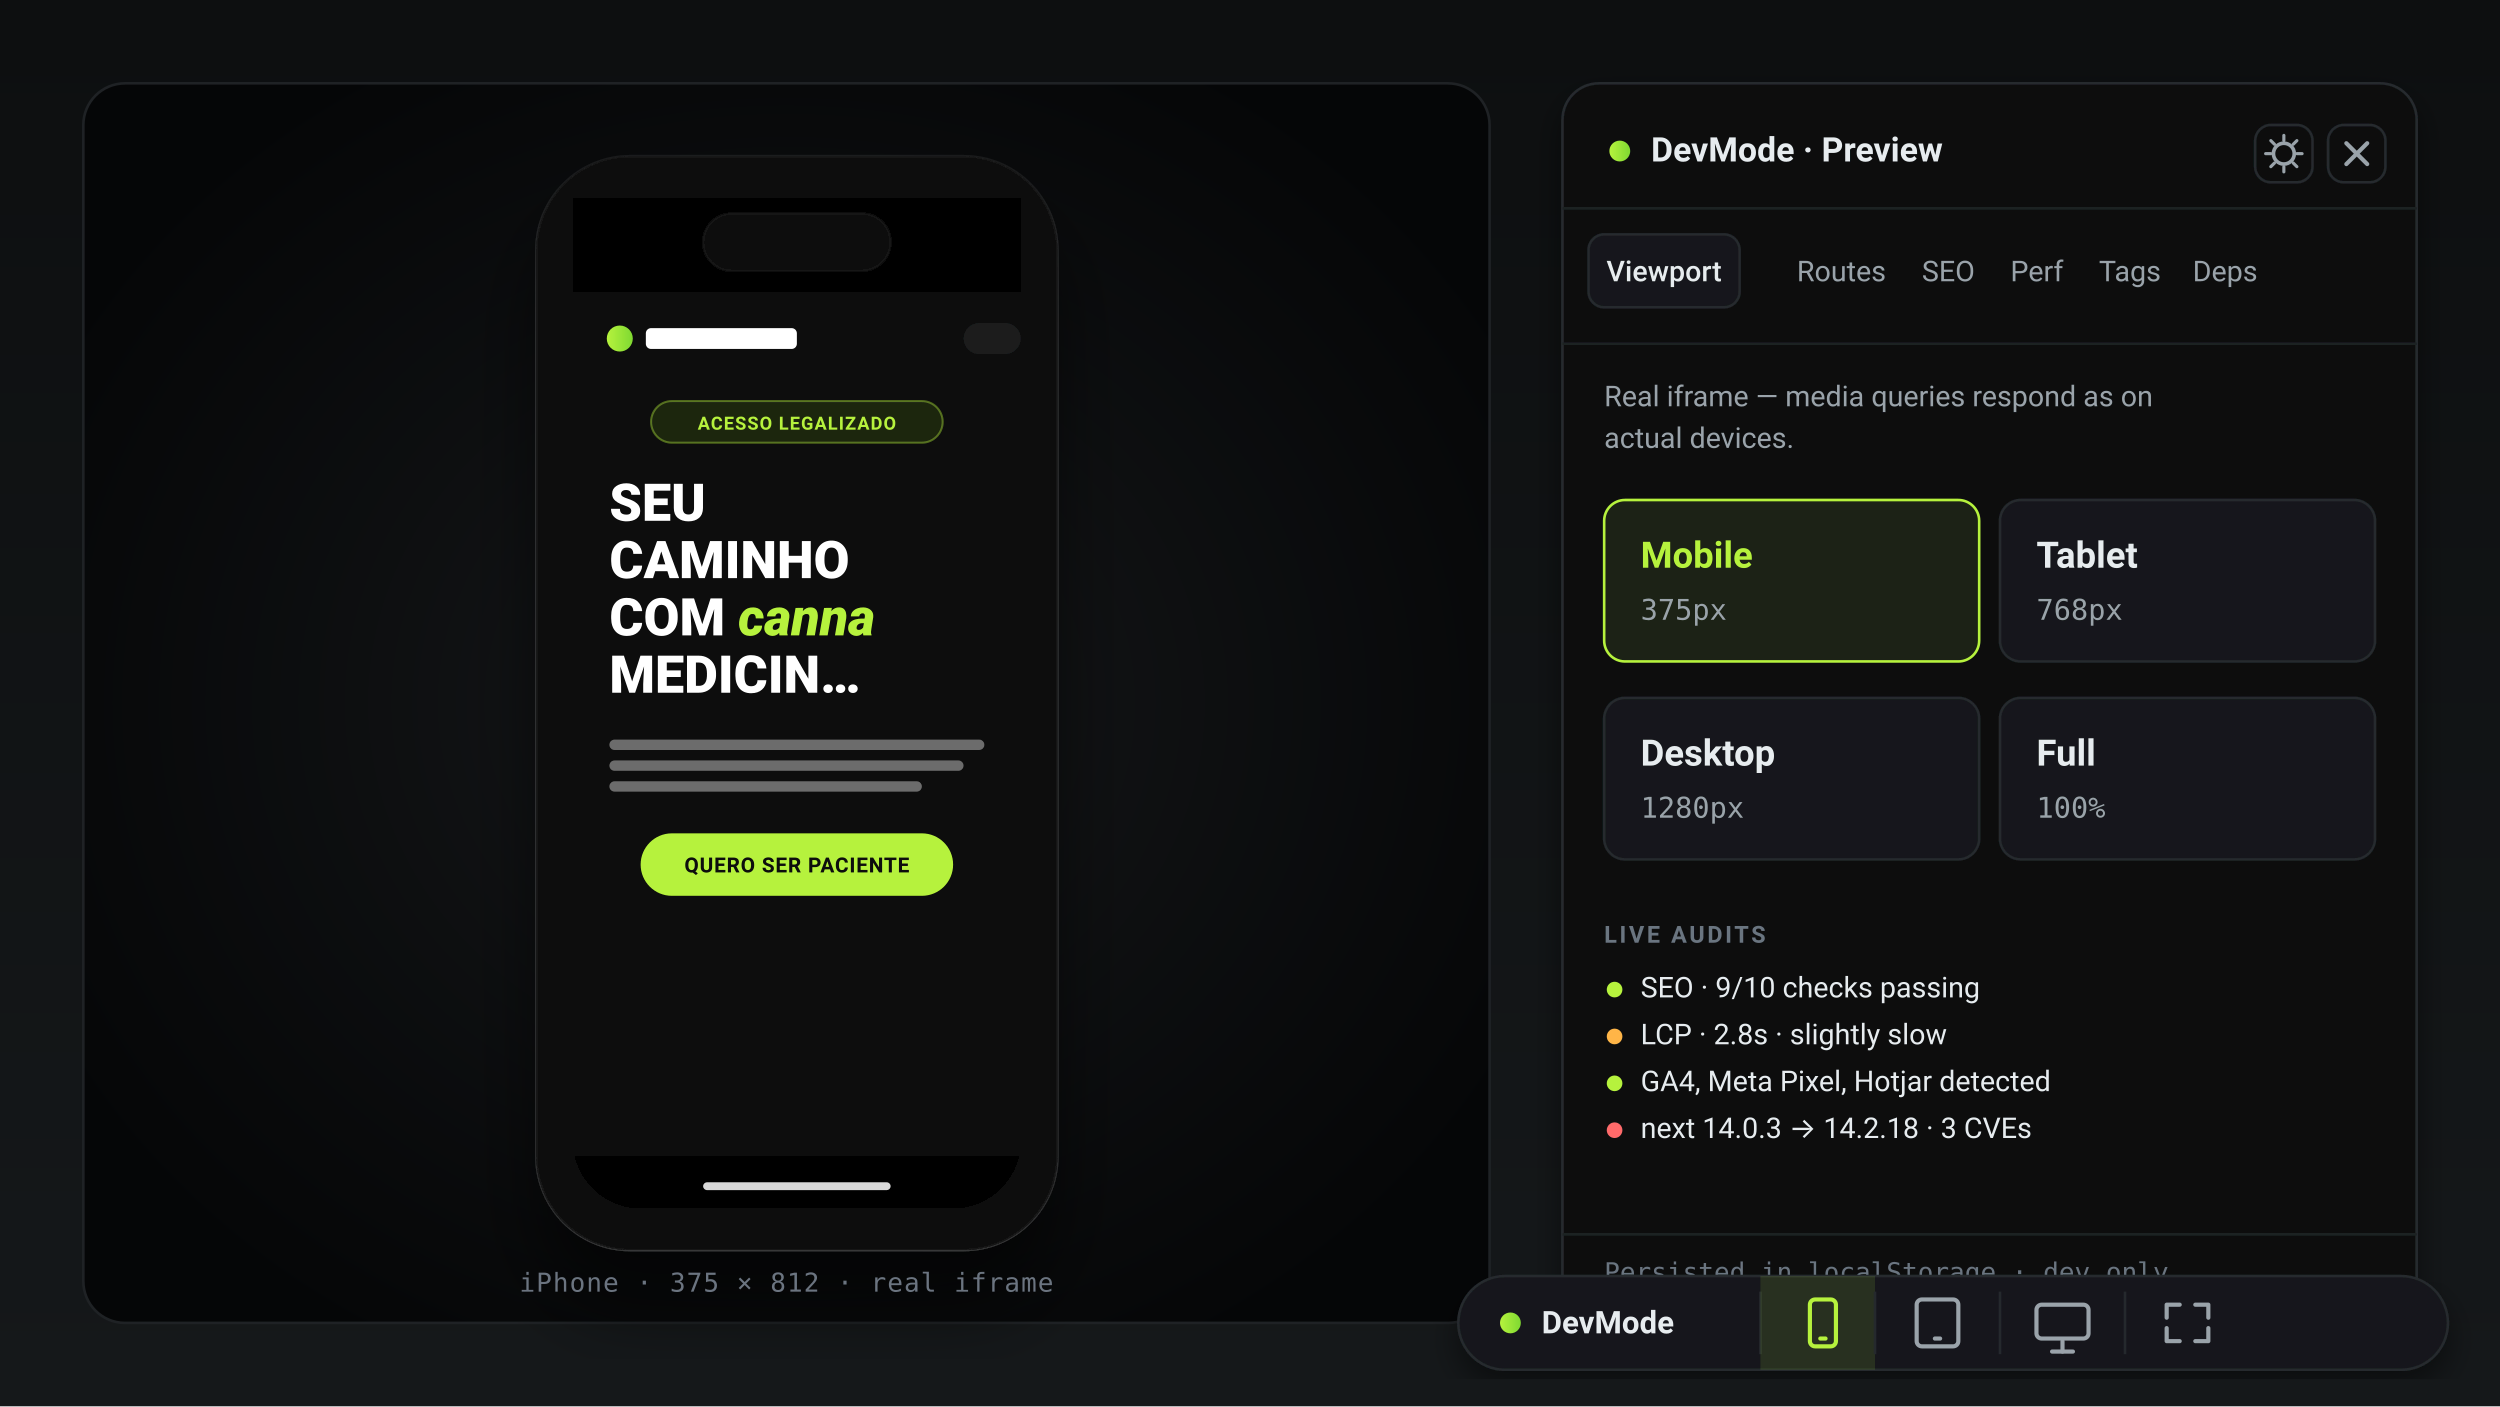
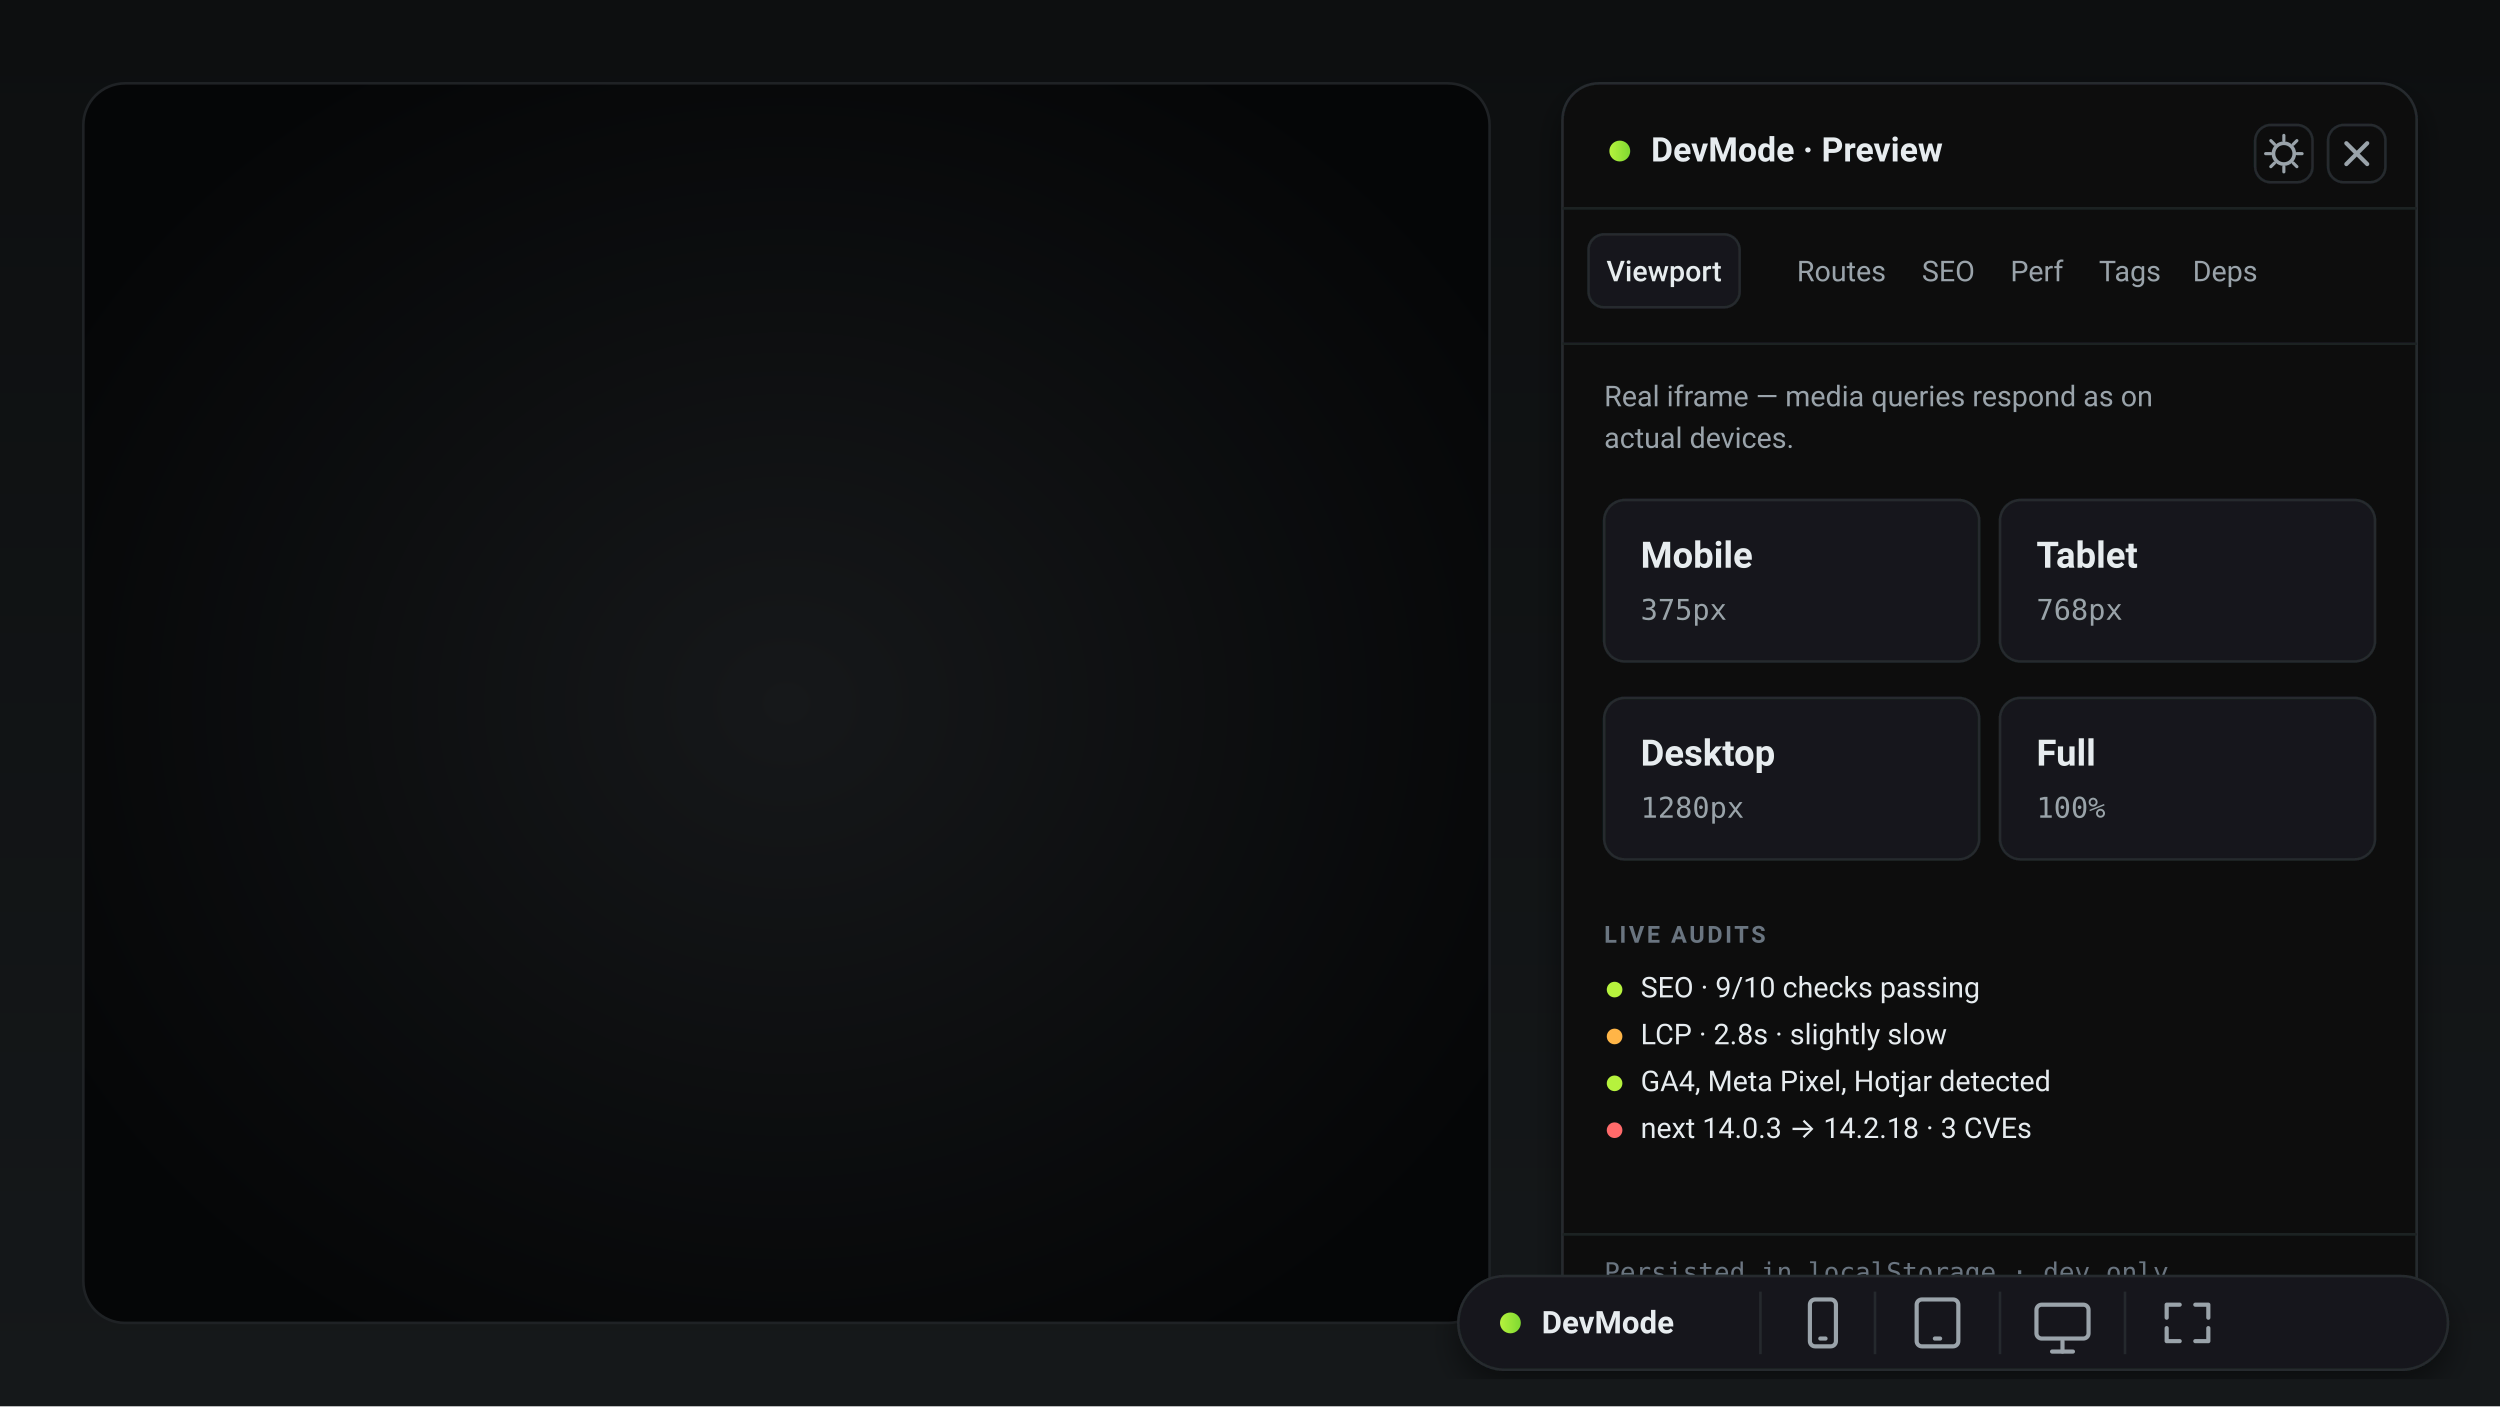
- <svg xmlns="http://www.w3.org/2000/svg" viewBox="0 0 960 540" width="960" height="540" role="img" aria-label="DevMode Preview overview">
+ <svg xmlns="http://www.w3.org/2000/svg" viewBox="0 0 960 540" width="960" height="540" role="img" aria-label="DevMode Preview: live viewport switching demo">
  <defs>
    <linearGradient id="bg" x1="0" y1="0" x2="0" y2="1">
      <stop offset="0" stop-color="#0d0f10" />
      <stop offset="1" stop-color="#15181a" />
    </linearGradient>
    <radialGradient id="stage" cx="50%" cy="50%" r="60%">
      <stop offset="0" stop-color="#16181a" />
      <stop offset="1" stop-color="#050607" />
    </radialGradient>
    <linearGradient id="accent" x1="0" y1="0" x2="1" y2="0">
      <stop offset="0" stop-color="#b6f23d" />
      <stop offset="1" stop-color="#7fd932" />
    </linearGradient>
    <filter id="shadow" x="-10%" y="-10%" width="120%" height="120%">
      <feGaussianBlur in="SourceAlpha" stdDeviation="6" />
      <feOffset dx="0" dy="6" result="o" />
      <feComponentTransfer>
        <feFuncA type="linear" slope="0.45" />
      </feComponentTransfer>
      <feMerge>
        <feMergeNode />
        <feMergeNode in="SourceGraphic" />
      </feMerge>
    </filter>
-     <filter id="phoneShadow" x="-20%" y="-10%" width="140%" height="120%">
+     <filter id="deviceShadow" x="-20%" y="-10%" width="140%" height="120%">
      <feGaussianBlur in="SourceAlpha" stdDeviation="14" />
      <feOffset dx="0" dy="22" result="o" />
      <feComponentTransfer>
        <feFuncA type="linear" slope="0.55" />
      </feComponentTransfer>
      <feMerge>
        <feMergeNode />
        <feMergeNode in="SourceGraphic" />
      </feMerge>
    </filter>
+     <clipPath id="screenMobile">
+       <rect x="0" y="0" width="172" height="332" rx="0" />
+     </clipPath>
+     <clipPath id="screenTablet">
+       <rect x="0" y="0" width="290" height="378" rx="0" />
+     </clipPath>
+     <clipPath id="screenDesktop">
+       <rect x="0" y="0" width="460" height="278" rx="0" />
+     </clipPath>
+     <clipPath id="screenFull">
+       <rect x="0" y="0" width="500" height="376" rx="0" />
+     </clipPath>
    <style>
      .mono { font-family: ui-monospace, SFMono-Regular, "JetBrains Mono", Menlo, Consolas, monospace; }
      .sans { font-family: ui-sans-serif, system-ui, -apple-system, "Segoe UI", Roboto, sans-serif; }
+ 
      .pulse { animation: p 2s ease-in-out infinite; transform-origin: center; transform-box: fill-box; }
      @keyframes p { 0%,100% { opacity:1; transform:scale(1); } 50% { opacity:.7; transform:scale(1.15); } }
+ 
+       /* 10s loop, 4 scenes * 2.5s each, with 0.5s crossfade */
+       .scene-mobile  { opacity: 0; animation: scene-mobile  10s ease-in-out infinite; }
+       .scene-tablet  { opacity: 0; animation: scene-tablet  10s ease-in-out infinite; }
+       .scene-desktop { opacity: 0; animation: scene-desktop 10s ease-in-out infinite; }
+       .scene-full    { opacity: 0; animation: scene-full    10s ease-in-out infinite; }
+ 
+       @keyframes scene-mobile  { 0%, 22% { opacity: 1; } 28%, 95% { opacity: 0; } 100% { opacity: 1; } }
+       @keyframes scene-tablet  { 0%, 22% { opacity: 0; } 28%, 47% { opacity: 1; } 53%, 100% { opacity: 0; } }
+       @keyframes scene-desktop { 0%, 47% { opacity: 0; } 53%, 72% { opacity: 1; } 78%, 100% { opacity: 0; } }
+       @keyframes scene-full    { 0%, 72% { opacity: 0; } 78%, 95% { opacity: 1; } 100% { opacity: 0; } }
    </style>
  </defs>
  <rect width="960" height="540" fill="url(#bg)" />
  <rect x="32" y="32" width="540" height="476" rx="16" fill="url(#stage)" stroke="#1f2225" />
-   <g transform="translate(206,60)" filter="url(#phoneShadow)">
-     <rect x="0" y="0" width="200" height="420" rx="36" fill="#0a0a0a" stroke="rgba(255,255,255,0.06)" />
-     <rect x="14" y="16" width="172" height="388" rx="26" fill="#000" />
-     <rect x="14" y="16" width="172" height="36" fill="#000" />
-     <rect x="64" y="22" width="72" height="22" rx="11" fill="#0a0a0a" stroke="rgba(255,255,255,0.06)" />
-     <g transform="translate(14,52)">
-       <rect width="172" height="332" fill="#0a0a0a" />
-       <g transform="translate(12,12)">
-         <circle cx="6" cy="6" r="5" fill="url(#accent)" />
-         <rect x="16" y="2" width="58" height="8" rx="2" fill="#fff" />
-         <rect x="138" y="0" width="22" height="12" rx="6" fill="#1a1d1f" />
-       </g>
-       <rect x="30" y="42" width="112" height="16" rx="8" fill="rgba(182,242,61,0.12)" stroke="rgba(182,242,61,0.4)" stroke-width="0.8" />
-       <text x="86" y="53" text-anchor="middle" font-size="7" font-weight="700" fill="#b6f23d" class="sans" letter-spacing="0.4">ACESSO LEGALIZADO</text>
-       <text x="14" y="88" font-size="20" font-weight="800" fill="#fff" class="sans">SEU</text>
-       <text x="14" y="110" font-size="20" font-weight="800" fill="#fff" class="sans">CAMINHO</text>
-       <text x="14" y="132" font-size="20" font-weight="800" fill="#fff" class="sans">COM <tspan font-style="italic" fill="#b6f23d">canna</tspan>
-       </text>
-       <text x="14" y="154" font-size="20" font-weight="800" fill="#fff" class="sans">MEDICIN…</text>
-       <rect x="14" y="172" width="144" height="4" rx="2" fill="rgba(255,255,255,0.4)" />
-       <rect x="14" y="180" width="136" height="4" rx="2" fill="rgba(255,255,255,0.4)" />
-       <rect x="14" y="188" width="120" height="4" rx="2" fill="rgba(255,255,255,0.4)" />
-       <rect x="26" y="208" width="120" height="24" rx="12" fill="#b6f23d" />
-       <text x="86" y="223" text-anchor="middle" font-size="8" font-weight="700" fill="#0a0a0a" class="sans" letter-spacing="0.3">QUERO SER PACIENTE</text>
-     </g>
-     <rect x="64" y="394" width="72" height="3" rx="1.5" fill="rgba(255,255,255,0.85)" />
+   <g transform="translate(56,52)">
+     <g class="scene-mobile" filter="url(#deviceShadow)">
+       <g transform="translate(154,0)">
+         <rect x="0" y="0" width="200" height="420" rx="36" fill="#0a0a0a" stroke="rgba(255,255,255,0.06)" />
+         <rect x="14" y="16" width="172" height="388" rx="26" fill="#000" />
+         <rect x="14" y="16" width="172" height="36" fill="#000" />
+         <rect x="64" y="22" width="72" height="22" rx="11" fill="#0a0a0a" stroke="rgba(255,255,255,0.06)" />
+         <g transform="translate(14,52)" clip-path="url(#screenMobile)">
+           <rect width="172" height="332" fill="#0a0a0a" />
+           <g transform="translate(12,12)">
+             <circle cx="6" cy="6" r="5" fill="url(#accent)" />
+             <rect x="16" y="2" width="58" height="8" rx="2" fill="#fff" />
+             <rect x="138" y="0" width="22" height="12" rx="6" fill="#1a1d1f" />
+           </g>
+           <rect x="30" y="42" width="112" height="16" rx="8" fill="rgba(182,242,61,0.12)" stroke="rgba(182,242,61,0.4)" stroke-width="0.8" />
+           <text x="86" y="53" text-anchor="middle" font-size="7" font-weight="700" fill="#b6f23d" class="sans" letter-spacing="0.4">ACESSO LEGALIZADO</text>
+           <text x="14" y="88" font-size="20" font-weight="800" fill="#fff" class="sans">SEU</text>
+           <text x="14" y="110" font-size="20" font-weight="800" fill="#fff" class="sans">CAMINHO</text>
+           <text x="14" y="132" font-size="20" font-weight="800" fill="#fff" class="sans">COM <tspan font-style="italic" fill="#b6f23d">canna</tspan>
+           </text>
+           <text x="14" y="154" font-size="20" font-weight="800" fill="#fff" class="sans">MEDICIN…</text>
+           <rect x="14" y="172" width="144" height="4" rx="2" fill="rgba(255,255,255,0.4)" />
+           <rect x="14" y="180" width="136" height="4" rx="2" fill="rgba(255,255,255,0.4)" />
+           <rect x="14" y="188" width="120" height="4" rx="2" fill="rgba(255,255,255,0.4)" />
+           <rect x="26" y="208" width="120" height="24" rx="12" fill="#b6f23d" />
+           <text x="86" y="223" text-anchor="middle" font-size="8" font-weight="700" fill="#0a0a0a" class="sans" letter-spacing="0.3">QUERO SER PACIENTE</text>
+         </g>
+         <rect x="64" y="394" width="72" height="3" rx="1.5" fill="rgba(255,255,255,0.85)" />
+       </g>
+       <text x="254" y="442" text-anchor="middle" fill="#6b7480" font-size="10" class="mono" letter-spacing="0.4">iPhone · 375 × 812 · real iframe</text>
+     </g>
+     <g class="scene-tablet" filter="url(#deviceShadow)">
+       <g transform="translate(94,-8)">
+         <rect x="0" y="0" width="320" height="436" rx="22" fill="#0a0a0a" stroke="rgba(255,255,255,0.06)" />
+         <rect x="15" y="20" width="290" height="402" rx="10" fill="#000" />
+         <rect x="15" y="20" width="290" height="14" fill="#000" />
+         <circle cx="160" cy="27" r="2.4" fill="#1a1a1a" stroke="rgba(255,255,255,0.1)" />
+         <g transform="translate(15,34)" clip-path="url(#screenTablet)">
+           <rect width="290" height="378" fill="#0a0a0a" />
+           <g transform="translate(20,18)">
+             <circle cx="6" cy="6" r="5" fill="url(#accent)" />
+             <rect x="16" y="2" width="68" height="8" rx="2" fill="#fff" />
+             <rect x="100" y="0" width="34" height="12" rx="3" fill="rgba(255,255,255,0.06)" />
+             <rect x="140" y="0" width="34" height="12" rx="3" fill="rgba(255,255,255,0.06)" />
+             <rect x="180" y="0" width="34" height="12" rx="3" fill="rgba(255,255,255,0.06)" />
+             <rect x="240" y="0" width="40" height="12" rx="6" fill="#1a1d1f" />
+           </g>
+           <rect x="100" y="58" width="90" height="14" rx="7" fill="rgba(182,242,61,0.12)" stroke="rgba(182,242,61,0.4)" stroke-width="0.8" />
+           <text x="145" y="68" text-anchor="middle" font-size="7" font-weight="700" fill="#b6f23d" class="sans" letter-spacing="0.4">ACESSO LEGALIZADO</text>
+           <text x="20" y="120" font-size="34" font-weight="800" fill="#fff" class="sans">SEU CAMINHO</text>
+           <text x="20" y="156" font-size="34" font-weight="800" fill="#fff" class="sans">COM <tspan font-style="italic" fill="#b6f23d">canna</tspan> MED.</text>
+           <rect x="20" y="180" width="240" height="4" rx="2" fill="rgba(255,255,255,0.4)" />
+           <rect x="20" y="190" width="220" height="4" rx="2" fill="rgba(255,255,255,0.4)" />
+           <rect x="20" y="200" width="180" height="4" rx="2" fill="rgba(255,255,255,0.4)" />
+           <rect x="20" y="222" width="160" height="28" rx="14" fill="#b6f23d" />
+           <text x="100" y="240" text-anchor="middle" font-size="10" font-weight="700" fill="#0a0a0a" class="sans" letter-spacing="0.3">QUERO SER PACIENTE</text>
+         </g>
+       </g>
+       <text x="254" y="442" text-anchor="middle" fill="#6b7480" font-size="10" class="mono" letter-spacing="0.4">iPad · 768 × 1024 · real iframe</text>
+     </g>
+     <g class="scene-desktop" filter="url(#deviceShadow)">
+       <g transform="translate(24,52)">
+         <rect x="0" y="0" width="460" height="310" rx="12" fill="#0a0a0a" stroke="rgba(255,255,255,0.06)" />
+         <rect x="0" y="0" width="460" height="22" rx="12" fill="#0a0a0a" />
+         <circle cx="14" cy="11" r="4" fill="#ff5f57" />
+         <circle cx="28" cy="11" r="4" fill="#febc2e" />
+         <circle cx="42" cy="11" r="4" fill="#28c840" />
+         <rect x="160" y="6" width="140" height="11" rx="3" fill="rgba(255,255,255,0.04)" />
+         <g transform="translate(10,30)" clip-path="url(#screenDesktop)">
+           <rect width="440" height="270" fill="#0a0a0a" />
+           <g transform="translate(20,20)">
+             <circle cx="6" cy="6" r="5" fill="url(#accent)" />
+             <rect x="16" y="2" width="78" height="8" rx="2" fill="#fff" />
+             <rect x="140" y="0" width="36" height="12" rx="3" fill="rgba(255,255,255,0.06)" />
+             <rect x="184" y="0" width="36" height="12" rx="3" fill="rgba(255,255,255,0.06)" />
+             <rect x="228" y="0" width="36" height="12" rx="3" fill="rgba(255,255,255,0.06)" />
+             <rect x="272" y="0" width="36" height="12" rx="3" fill="rgba(255,255,255,0.06)" />
+             <rect x="316" y="0" width="36" height="12" rx="3" fill="rgba(255,255,255,0.06)" />
+             <rect x="370" y="-2" width="50" height="16" rx="8" fill="#1a1d1f" />
+           </g>
+           <rect x="170" y="50" width="100" height="16" rx="8" fill="rgba(182,242,61,0.12)" stroke="rgba(182,242,61,0.4)" stroke-width="0.8" />
+           <text x="220" y="61" text-anchor="middle" font-size="7" font-weight="700" fill="#b6f23d" class="sans" letter-spacing="0.4">ACESSO LEGALIZADO</text>
+           <text x="20" y="120" font-size="44" font-weight="800" fill="#fff" class="sans">SEU CAMINHO COM</text>
+           <text x="20" y="160" font-size="44" font-weight="800" fill="#fff" class="sans">
+             <tspan font-style="italic" fill="#b6f23d">canna</tspan> MEDICINA</text>
+           <rect x="20" y="184" width="280" height="4" rx="2" fill="rgba(255,255,255,0.4)" />
+           <rect x="20" y="194" width="240" height="4" rx="2" fill="rgba(255,255,255,0.4)" />
+           <rect x="20" y="216" width="180" height="28" rx="14" fill="#b6f23d" />
+           <text x="110" y="234" text-anchor="middle" font-size="11" font-weight="700" fill="#0a0a0a" class="sans" letter-spacing="0.3">QUERO SER PACIENTE</text>
+         </g>
+       </g>
+       <text x="254" y="442" text-anchor="middle" fill="#6b7480" font-size="10" class="mono" letter-spacing="0.4">Desktop · 1280 × 800 · real iframe</text>
+     </g>
+     <g class="scene-full">
+       <g transform="translate(4,32)">
+         <rect x="0" y="0" width="500" height="376" rx="10" fill="#0a0a0a" stroke="rgba(255,255,255,0.06)" />
+         <g transform="translate(0,0)" clip-path="url(#screenFull)">
+           <rect width="500" height="376" fill="#0a0a0a" />
+           <g transform="translate(28,28)">
+             <circle cx="6" cy="6" r="5" fill="url(#accent)" />
+             <rect x="16" y="2" width="88" height="8" rx="2" fill="#fff" />
+             <rect x="170" y="0" width="36" height="12" rx="3" fill="rgba(255,255,255,0.06)" />
+             <rect x="214" y="0" width="36" height="12" rx="3" fill="rgba(255,255,255,0.06)" />
+             <rect x="258" y="0" width="36" height="12" rx="3" fill="rgba(255,255,255,0.06)" />
+             <rect x="302" y="0" width="36" height="12" rx="3" fill="rgba(255,255,255,0.06)" />
+             <rect x="346" y="0" width="36" height="12" rx="3" fill="rgba(255,255,255,0.06)" />
+             <rect x="420" y="-2" width="52" height="16" rx="8" fill="#1a1d1f" />
+           </g>
+           <rect x="186" y="62" width="100" height="16" rx="8" fill="rgba(182,242,61,0.12)" stroke="rgba(182,242,61,0.4)" stroke-width="0.8" />
+           <text x="236" y="73" text-anchor="middle" font-size="7" font-weight="700" fill="#b6f23d" class="sans" letter-spacing="0.4">ACESSO LEGALIZADO</text>
+           <text x="28" y="148" font-size="50" font-weight="800" fill="#fff" class="sans">SEU CAMINHO COM</text>
+           <text x="28" y="192" font-size="50" font-weight="800" fill="#fff" class="sans">
+             <tspan font-style="italic" fill="#b6f23d">canna</tspan> MEDICINA</text>
+           <rect x="28" y="216" width="320" height="4" rx="2" fill="rgba(255,255,255,0.4)" />
+           <rect x="28" y="226" width="280" height="4" rx="2" fill="rgba(255,255,255,0.4)" />
+           <rect x="28" y="248" width="200" height="32" rx="16" fill="#b6f23d" />
+           <text x="128" y="268" text-anchor="middle" font-size="12" font-weight="700" fill="#0a0a0a" class="sans" letter-spacing="0.3">QUERO SER PACIENTE</text>
+         </g>
+       </g>
+       <text x="254" y="442" text-anchor="middle" fill="#6b7480" font-size="10" class="mono" letter-spacing="0.4">Full · 100% · real iframe</text>
+     </g>
  </g>
-   <text x="302" y="496" text-anchor="middle" fill="#6b7480" font-size="10" class="mono" letter-spacing="0.4">iPhone · 375 × 812 · real iframe</text>
  <g filter="url(#shadow)" transform="translate(600,32)">
    <rect width="328" height="476" rx="14" fill="#0d0f10" stroke="#25292d" />
    <g>
      <circle cx="22" cy="26" r="4" fill="url(#accent)" class="pulse" />
      <text x="34" y="30" fill="#e7ecef" font-size="13" font-weight="600" class="sans">DevMode · Preview</text>
      <g transform="translate(266,16)">
        <rect width="22" height="22" rx="6" fill="transparent" stroke="#25292d" />
        <circle cx="11" cy="11" r="4" fill="none" stroke="#9aa3aa" stroke-width="1.4" />
        <path d="M11 4v2M11 16v2M4 11h2M16 11h2M6 6l1.4 1.4M14.6 14.6l1.4 1.4M6 16l1.4-1.4M14.6 7.4l1.4-1.4" stroke="#9aa3aa" stroke-width="1.2" stroke-linecap="round" />
      </g>
      <g transform="translate(294,16)">
        <rect width="22" height="22" rx="6" fill="transparent" stroke="#25292d" />
        <path d="M7 7l8 8M15 7l-8 8" stroke="#9aa3aa" stroke-width="1.6" stroke-linecap="round" />
      </g>
    </g>
    <line x1="0" y1="48" x2="328" y2="48" stroke="#1d2124" />
    <g transform="translate(10,58)">
      <rect width="58" height="28" rx="6" fill="#15181a" stroke="#25292d" />
      <text x="29" y="18" text-anchor="middle" fill="#e7ecef" font-size="11" font-weight="500" class="sans">Viewport</text>
      <text x="80" y="18" fill="#9aa3aa" font-size="11" class="sans">Routes</text>
      <text x="128" y="18" fill="#9aa3aa" font-size="11" class="sans">SEO</text>
      <text x="162" y="18" fill="#9aa3aa" font-size="11" class="sans">Perf</text>
      <text x="196" y="18" fill="#9aa3aa" font-size="11" class="sans">Tags</text>
      <text x="232" y="18" fill="#9aa3aa" font-size="11" class="sans">Deps</text>
    </g>
    <line x1="0" y1="100" x2="328" y2="100" stroke="#1d2124" />
-     <text x="16" y="124" fill="#9aa3aa" font-size="11" class="sans">
-       <tspan>Real iframe — media queries respond as on</tspan>
-     </text>
-     <text x="16" y="140" fill="#9aa3aa" font-size="11" class="sans">
-       <tspan>actual devices.</tspan>
-     </text>
+     <text x="16" y="124" fill="#9aa3aa" font-size="11" class="sans">Real iframe — media queries respond as on</text>
+     <text x="16" y="140" fill="#9aa3aa" font-size="11" class="sans">actual devices.</text>
    <g transform="translate(16,160)">
-       <rect width="144" height="62" rx="8" fill="rgba(182,242,61,0.08)" stroke="#b6f23d" />
-       <text x="14" y="26" fill="#b6f23d" font-size="14" font-weight="700" class="sans">Mobile</text>
-       <text x="14" y="46" fill="#9aa3aa" font-size="11" class="mono">375px</text>
+       <g>
+         <rect width="144" height="62" rx="8" fill="#15181a" stroke="#25292d" />
+         <text x="14" y="26" fill="#e7ecef" font-size="14" font-weight="700" class="sans">Mobile</text>
+         <text x="14" y="46" fill="#9aa3aa" font-size="11" class="mono">375px</text>
+         <g class="scene-mobile">
+           <rect width="144" height="62" rx="8" fill="rgba(182,242,61,0.08)" stroke="#b6f23d" />
+           <text x="14" y="26" fill="#b6f23d" font-size="14" font-weight="700" class="sans">Mobile</text>
+           <text x="14" y="46" fill="#9aa3aa" font-size="11" class="mono">375px</text>
+         </g>
+       </g>
      <g transform="translate(152,0)">
        <rect width="144" height="62" rx="8" fill="#15181a" stroke="#25292d" />
        <text x="14" y="26" fill="#e7ecef" font-size="14" font-weight="700" class="sans">Tablet</text>
        <text x="14" y="46" fill="#9aa3aa" font-size="11" class="mono">768px</text>
+         <g class="scene-tablet">
+           <rect width="144" height="62" rx="8" fill="rgba(182,242,61,0.08)" stroke="#b6f23d" />
+           <text x="14" y="26" fill="#b6f23d" font-size="14" font-weight="700" class="sans">Tablet</text>
+           <text x="14" y="46" fill="#9aa3aa" font-size="11" class="mono">768px</text>
+         </g>
      </g>
      <g transform="translate(0,76)">
        <rect width="144" height="62" rx="8" fill="#15181a" stroke="#25292d" />
        <text x="14" y="26" fill="#e7ecef" font-size="14" font-weight="700" class="sans">Desktop</text>
        <text x="14" y="46" fill="#9aa3aa" font-size="11" class="mono">1280px</text>
+         <g class="scene-desktop">
+           <rect width="144" height="62" rx="8" fill="rgba(182,242,61,0.08)" stroke="#b6f23d" />
+           <text x="14" y="26" fill="#b6f23d" font-size="14" font-weight="700" class="sans">Desktop</text>
+           <text x="14" y="46" fill="#9aa3aa" font-size="11" class="mono">1280px</text>
+         </g>
      </g>
      <g transform="translate(152,76)">
        <rect width="144" height="62" rx="8" fill="#15181a" stroke="#25292d" />
        <text x="14" y="26" fill="#e7ecef" font-size="14" font-weight="700" class="sans">Full</text>
        <text x="14" y="46" fill="#9aa3aa" font-size="11" class="mono">100%</text>
+         <g class="scene-full">
+           <rect width="144" height="62" rx="8" fill="rgba(182,242,61,0.08)" stroke="#b6f23d" />
+           <text x="14" y="26" fill="#b6f23d" font-size="14" font-weight="700" class="sans">Full</text>
+           <text x="14" y="46" fill="#9aa3aa" font-size="11" class="mono">100%</text>
+         </g>
      </g>
    </g>
    <g transform="translate(16,330)">
      <text x="0" y="0" font-size="9" fill="#6b7480" font-weight="700" letter-spacing="1" class="sans">LIVE AUDITS</text>
      <g transform="translate(0,12)">
        <circle cx="4" cy="6" r="3" fill="#b6f23d" />
        <text x="14" y="9" font-size="11" fill="#e7ecef" class="sans">SEO · 9/10 checks passing</text>
      </g>
      <g transform="translate(0,30)">
        <circle cx="4" cy="6" r="3" fill="#ffb547" />
        <text x="14" y="9" font-size="11" fill="#e7ecef" class="sans">LCP · 2.8s · slightly slow</text>
      </g>
      <g transform="translate(0,48)">
        <circle cx="4" cy="6" r="3" fill="#b6f23d" />
        <text x="14" y="9" font-size="11" fill="#e7ecef" class="sans">GA4, Meta Pixel, Hotjar detected</text>
      </g>
      <g transform="translate(0,66)">
        <circle cx="4" cy="6" r="3" fill="#ff6b6b" />
        <text x="14" y="9" font-size="11" fill="#e7ecef" class="sans">next 14.0.3 → 14.2.18 · 3 CVEs</text>
      </g>
    </g>
    <line x1="0" y1="442" x2="328" y2="442" stroke="#1d2124" />
    <text x="16" y="460" fill="#6b7480" font-size="10" class="mono">Persisted in localStorage · dev only</text>
  </g>
  <g transform="translate(560,490)">
    <rect width="380" height="36" rx="18" fill="#15181a" stroke="#25292d" filter="url(#shadow)" />
    <circle cx="20" cy="18" r="4" fill="url(#accent)" class="pulse" />
    <text x="32" y="22" fill="#e7ecef" font-size="12" font-weight="600" class="sans">DevMode</text>
    <line x1="116" y1="6" x2="116" y2="30" stroke="#25292d" />
-     <rect x="116" y="0" width="44" height="36" fill="rgba(182,242,61,0.12)" />
-     <g transform="translate(132,9)" fill="none" stroke="#b6f23d" stroke-width="1.6" stroke-linecap="round" stroke-linejoin="round">
-       <rect x="3" y="0" width="10" height="18" rx="2" />
-       <line x1="7" y1="15" x2="9" y2="15" />
+     <g transform="translate(116,0)">
+       <g transform="translate(16,9)" fill="none" stroke="#9aa3aa" stroke-width="1.6" stroke-linecap="round" stroke-linejoin="round">
+         <rect x="3" y="0" width="10" height="18" rx="2" />
+         <line x1="7" y1="15" x2="9" y2="15" />
+       </g>
+       <g class="scene-mobile">
+         <rect width="44" height="36" fill="rgba(182,242,61,0.12)" />
+         <g transform="translate(16,9)" fill="none" stroke="#b6f23d" stroke-width="1.6" stroke-linecap="round" stroke-linejoin="round">
+           <rect x="3" y="0" width="10" height="18" rx="2" />
+           <line x1="7" y1="15" x2="9" y2="15" />
+         </g>
+       </g>
    </g>
    <line x1="160" y1="6" x2="160" y2="30" stroke="#25292d" />
-     <g transform="translate(176,9)" fill="none" stroke="#9aa3aa" stroke-width="1.6" stroke-linecap="round" stroke-linejoin="round">
-       <rect x="0" y="0" width="16" height="18" rx="2" />
-       <line x1="7" y1="15" x2="9" y2="15" />
+     <g transform="translate(160,0)">
+       <g transform="translate(16,9)" fill="none" stroke="#9aa3aa" stroke-width="1.6" stroke-linecap="round" stroke-linejoin="round">
+         <rect x="0" y="0" width="16" height="18" rx="2" />
+         <line x1="7" y1="15" x2="9" y2="15" />
+       </g>
+       <g class="scene-tablet">
+         <rect width="48" height="36" fill="rgba(182,242,61,0.12)" />
+         <g transform="translate(16,9)" fill="none" stroke="#b6f23d" stroke-width="1.6" stroke-linecap="round" stroke-linejoin="round">
+           <rect x="0" y="0" width="16" height="18" rx="2" />
+           <line x1="7" y1="15" x2="9" y2="15" />
+         </g>
+       </g>
    </g>
    <line x1="208" y1="6" x2="208" y2="30" stroke="#25292d" />
-     <g transform="translate(222,11)" fill="none" stroke="#9aa3aa" stroke-width="1.6" stroke-linecap="round" stroke-linejoin="round">
-       <rect x="0" y="0" width="20" height="13" rx="2" />
-       <line x1="6" y1="18" x2="14" y2="18" />
-       <line x1="10" y1="14" x2="10" y2="18" />
+     <g transform="translate(208,0)">
+       <g transform="translate(14,11)" fill="none" stroke="#9aa3aa" stroke-width="1.6" stroke-linecap="round" stroke-linejoin="round">
+         <rect x="0" y="0" width="20" height="13" rx="2" />
+         <line x1="6" y1="18" x2="14" y2="18" />
+         <line x1="10" y1="14" x2="10" y2="18" />
+       </g>
+       <g class="scene-desktop">
+         <rect width="48" height="36" fill="rgba(182,242,61,0.12)" />
+         <g transform="translate(14,11)" fill="none" stroke="#b6f23d" stroke-width="1.6" stroke-linecap="round" stroke-linejoin="round">
+           <rect x="0" y="0" width="20" height="13" rx="2" />
+           <line x1="6" y1="18" x2="14" y2="18" />
+           <line x1="10" y1="14" x2="10" y2="18" />
+         </g>
+       </g>
    </g>
    <line x1="256" y1="6" x2="256" y2="30" stroke="#25292d" />
-     <g transform="translate(272,10)" fill="none" stroke="#9aa3aa" stroke-width="1.6" stroke-linecap="round" stroke-linejoin="round">
-       <path d="M0 6V1h5M16 6V1h-5M0 10v5h5M16 10v5h-5" />
+     <g transform="translate(256,0)">
+       <g transform="translate(16,10)" fill="none" stroke="#9aa3aa" stroke-width="1.6" stroke-linecap="round" stroke-linejoin="round">
+         <path d="M0 6V1h5M16 6V1h-5M0 10v5h5M16 10v5h-5" />
+       </g>
+       <g class="scene-full">
+         <rect width="48" height="36" fill="rgba(182,242,61,0.12)" />
+         <g transform="translate(16,10)" fill="none" stroke="#b6f23d" stroke-width="1.6" stroke-linecap="round" stroke-linejoin="round">
+           <path d="M0 6V1h5M16 6V1h-5M0 10v5h5M16 10v5h-5" />
+         </g>
+       </g>
    </g>
  </g>
</svg>
